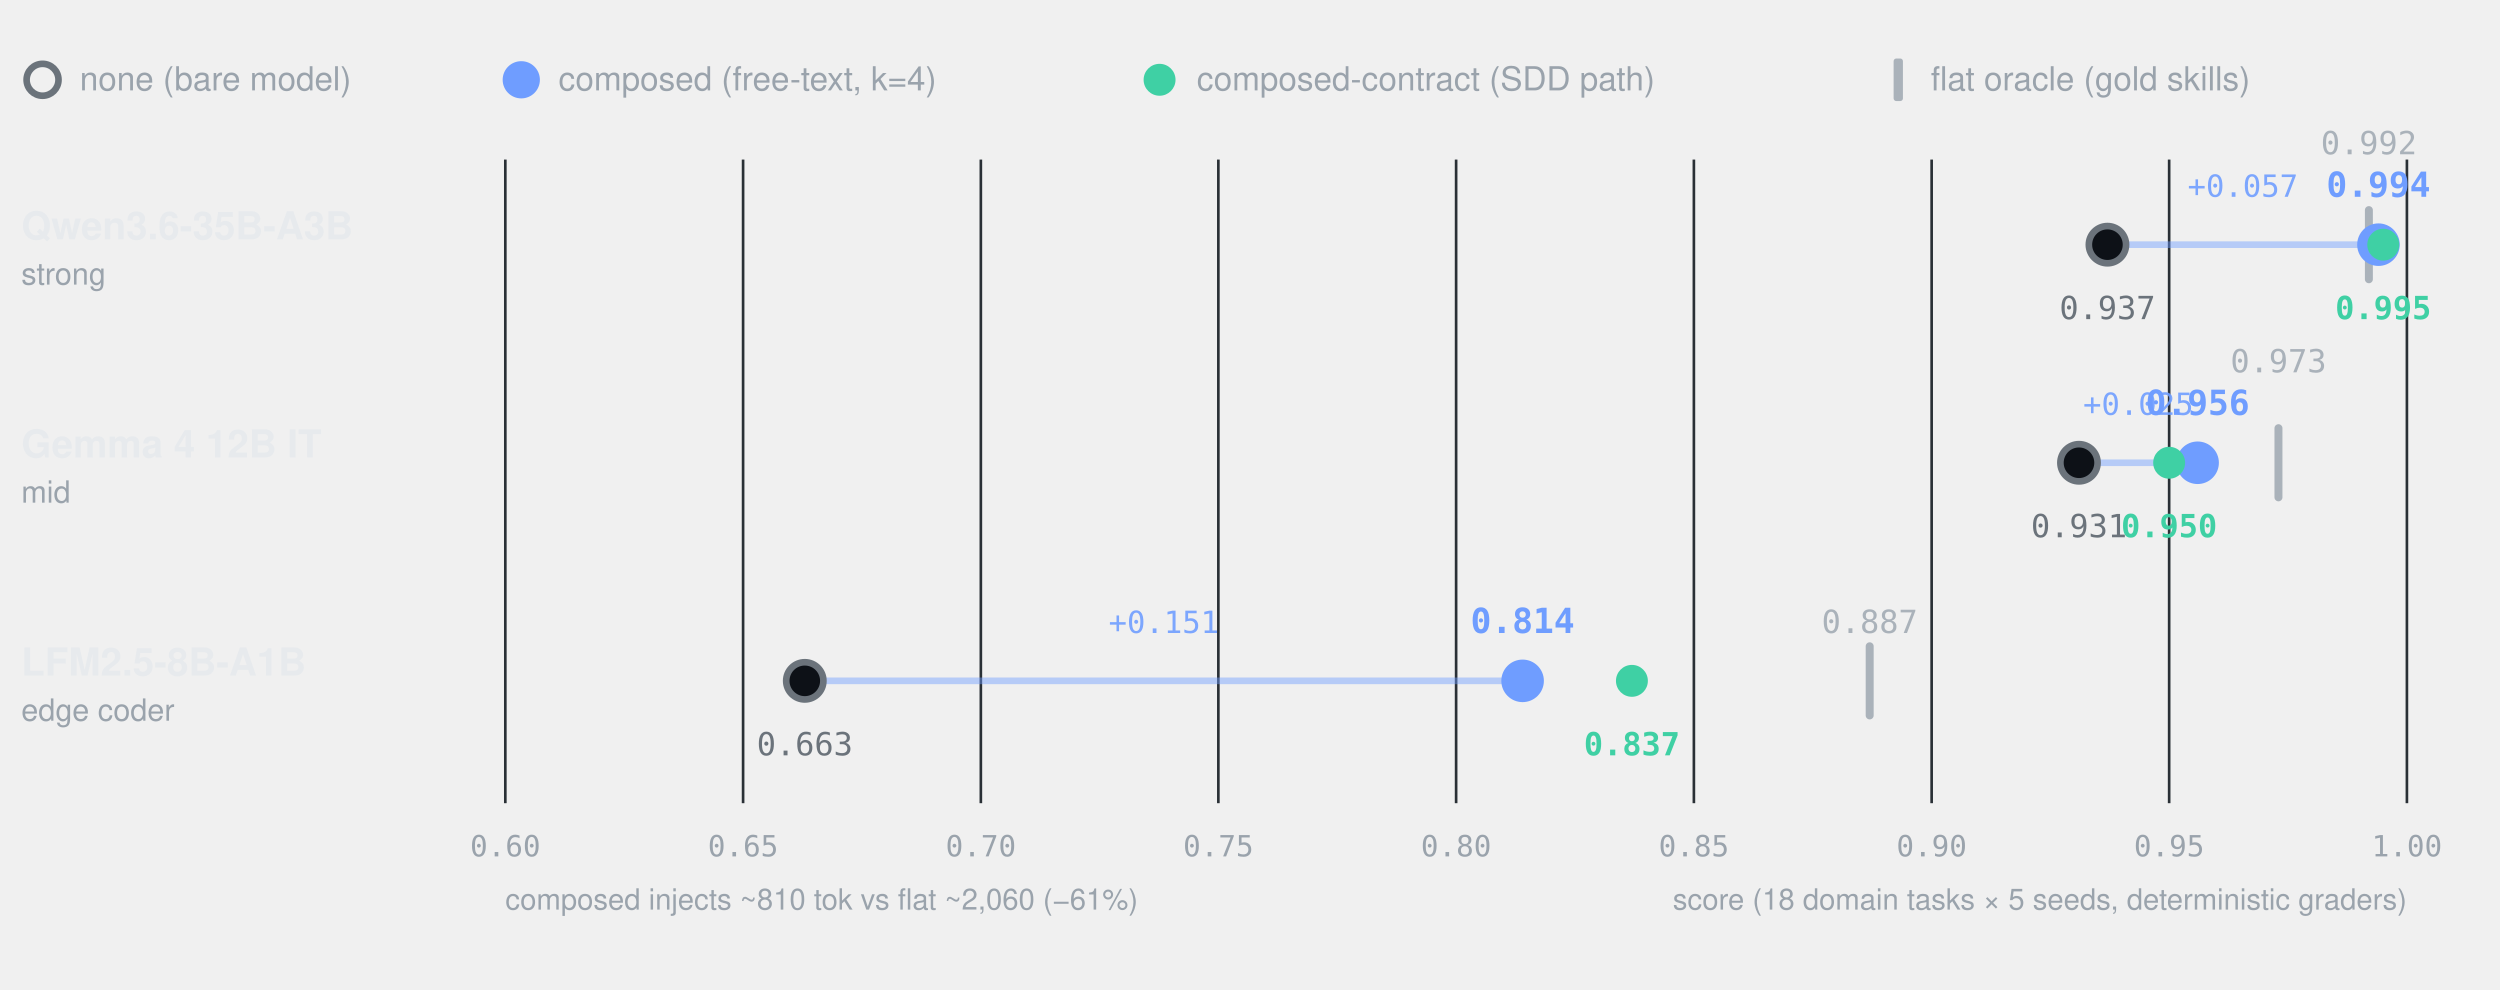
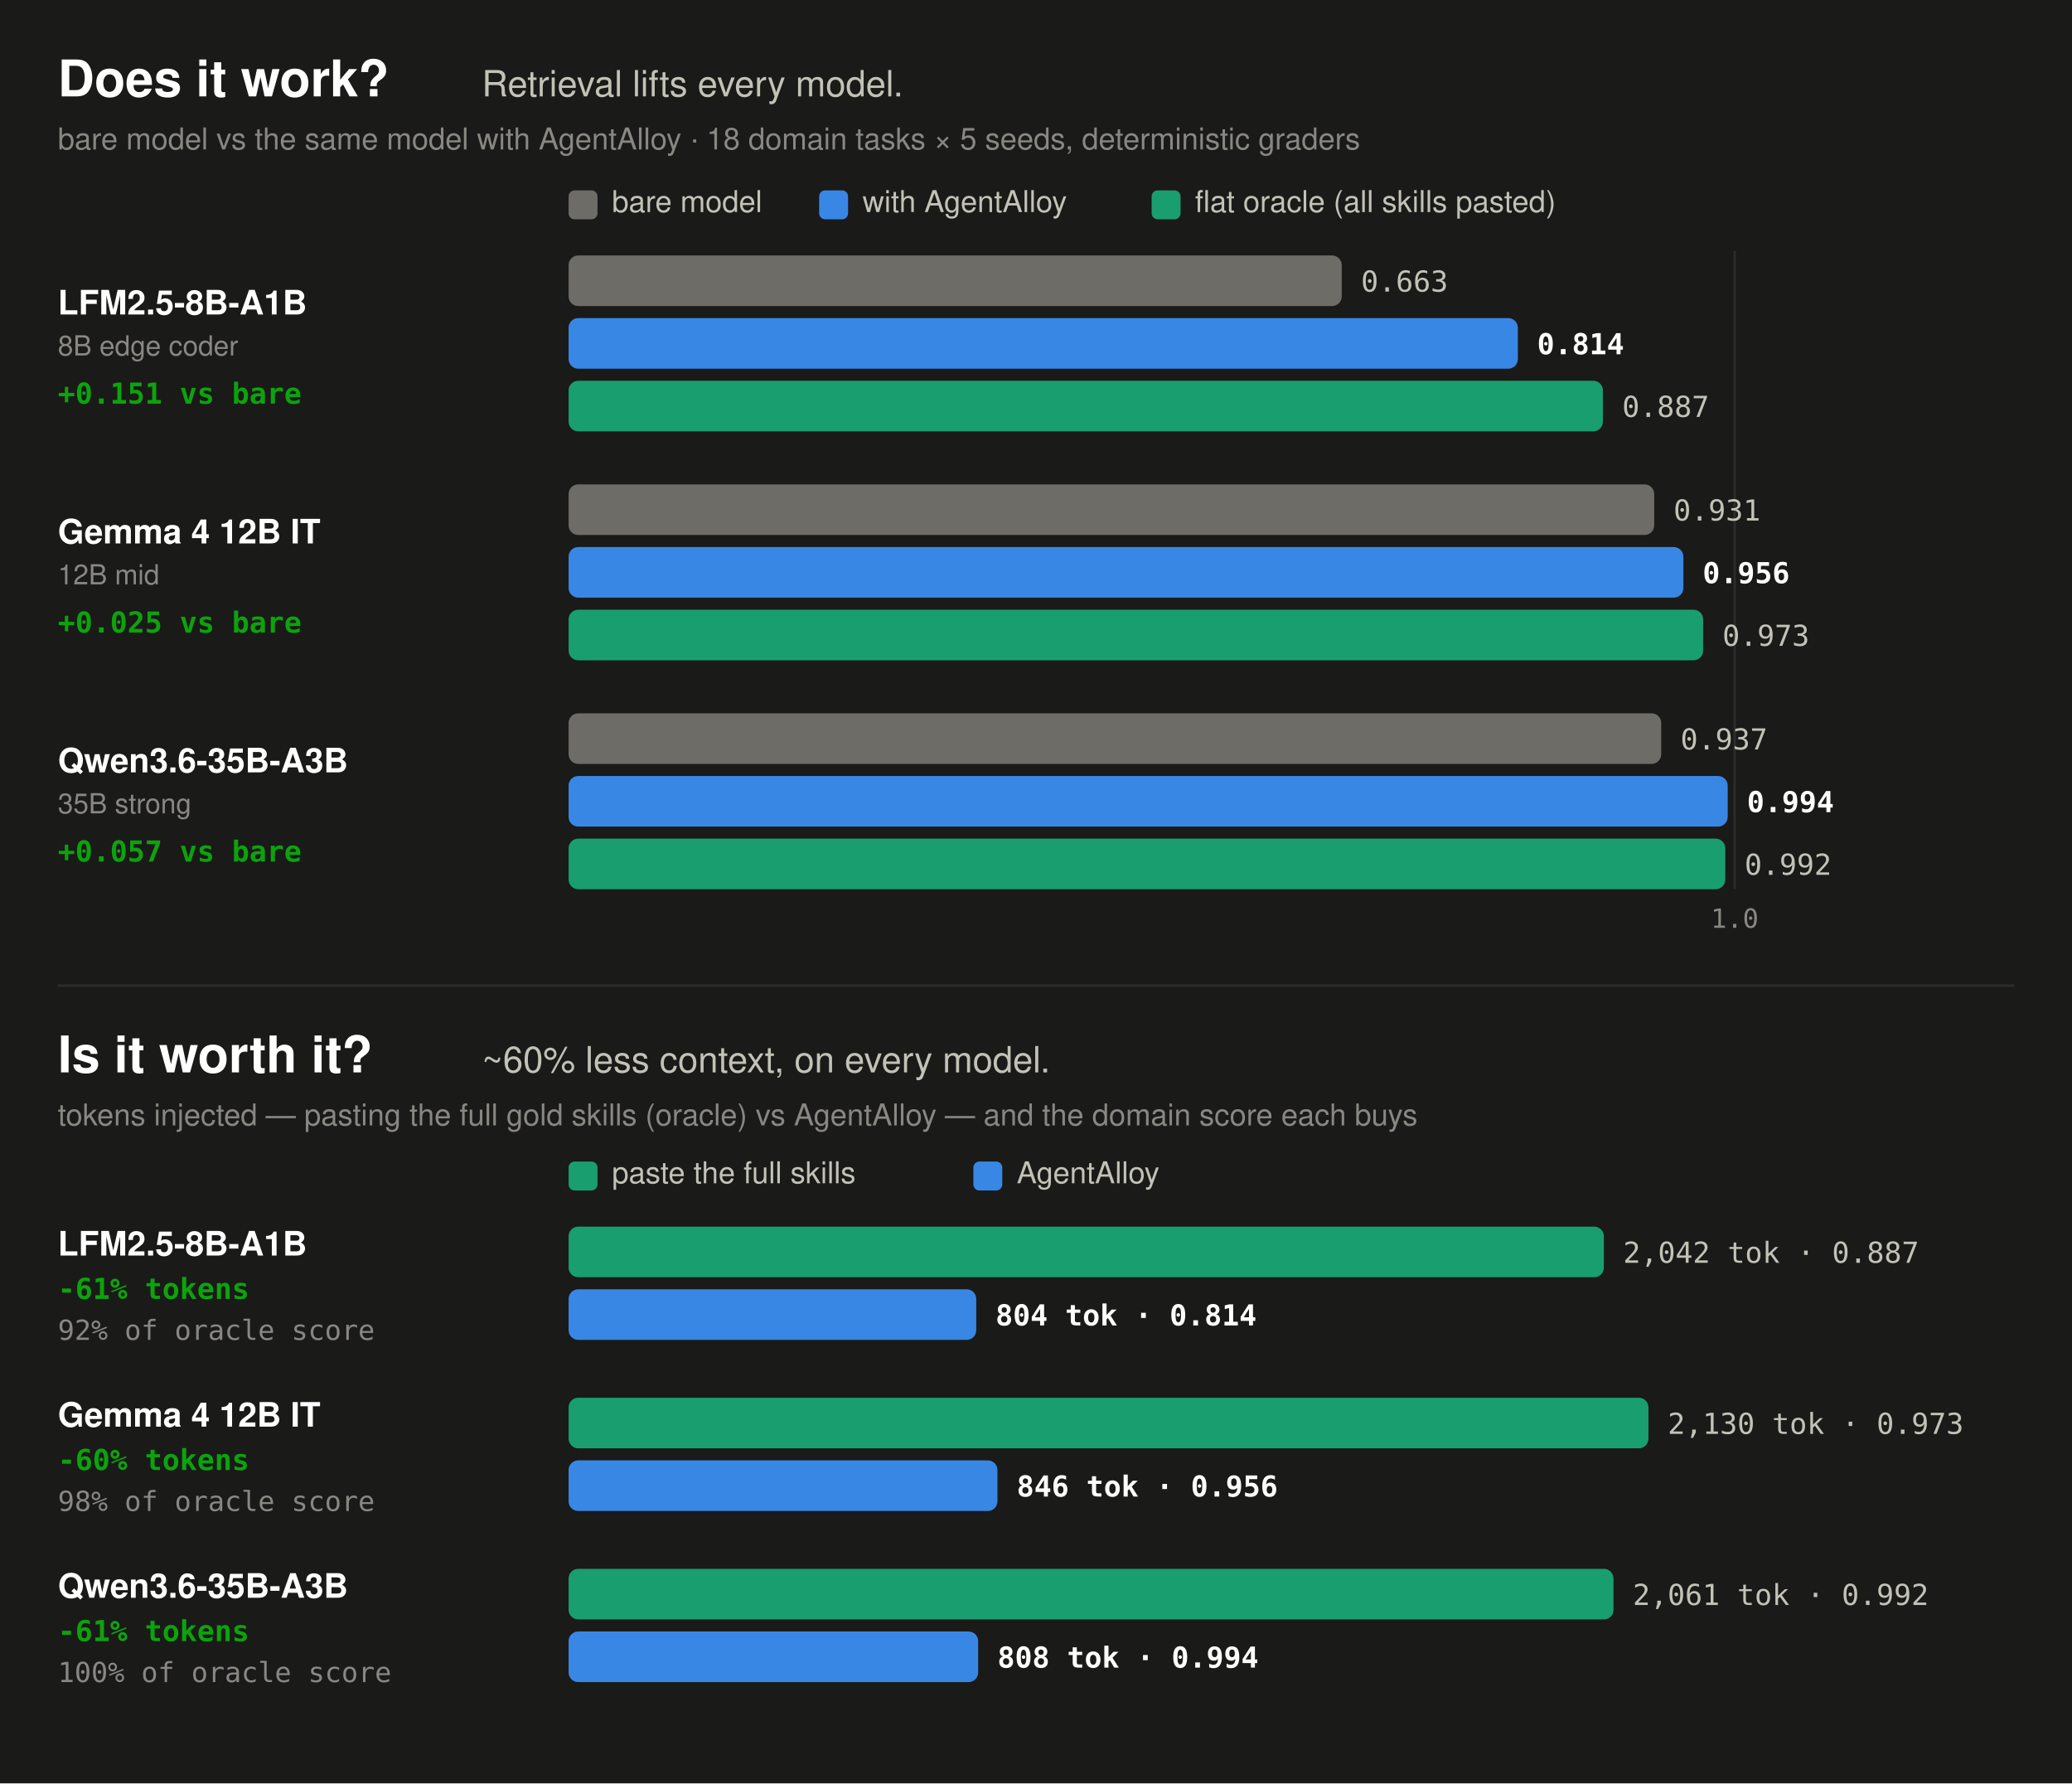
- <svg xmlns="http://www.w3.org/2000/svg" viewBox="0 0 940 372" width="940" height="372" role="img" aria-label="Benchmark scores: composed retrieval vs bare model and flat oracle across three models">
-   <circle cx="16" cy="30" r="6" fill="none" stroke="#6b737b" stroke-width="2.5" />
-   <text x="30.0" y="34.0" font-family="-apple-system,'Segoe UI',Helvetica,Arial,sans-serif" font-size="12.5" fill="#9aa3ac" text-anchor="start" font-weight="400" opacity="1.0">none (bare model)</text>
-   <circle cx="196" cy="30" r="7" fill="#6f9dff" />
-   <text x="210.0" y="34.0" font-family="-apple-system,'Segoe UI',Helvetica,Arial,sans-serif" font-size="12.5" fill="#9aa3ac" text-anchor="start" font-weight="400" opacity="1.0">composed (free-text, k=4)</text>
-   <circle cx="436" cy="30" r="6" fill="#3fd0a4" />
-   <text x="450.0" y="34.0" font-family="-apple-system,'Segoe UI',Helvetica,Arial,sans-serif" font-size="12.5" fill="#9aa3ac" text-anchor="start" font-weight="400" opacity="1.0">composed-contract (SDD path)</text>
-   <rect x="712" y="22" width="3.5" height="16" rx="1" fill="#aab2ba" />
-   <text x="726.0" y="34.0" font-family="-apple-system,'Segoe UI',Helvetica,Arial,sans-serif" font-size="12.5" fill="#9aa3ac" text-anchor="start" font-weight="400" opacity="1.0">flat oracle (gold skills)</text>
-   <line x1="190.0" y1="60" x2="190.0" y2="302" stroke="#2a3036" stroke-width="1" />
-   <text x="190.0" y="322.0" font-family="ui-monospace,'SF Mono',Menlo,Consolas,monospace" font-size="11" fill="#9aa3ac" text-anchor="middle" font-weight="400" opacity="1.0">0.60</text>
-   <line x1="279.4" y1="60" x2="279.4" y2="302" stroke="#2a3036" stroke-width="1" />
-   <text x="279.4" y="322.0" font-family="ui-monospace,'SF Mono',Menlo,Consolas,monospace" font-size="11" fill="#9aa3ac" text-anchor="middle" font-weight="400" opacity="1.0">0.65</text>
-   <line x1="368.8" y1="60" x2="368.8" y2="302" stroke="#2a3036" stroke-width="1" />
-   <text x="368.8" y="322.0" font-family="ui-monospace,'SF Mono',Menlo,Consolas,monospace" font-size="11" fill="#9aa3ac" text-anchor="middle" font-weight="400" opacity="1.0">0.70</text>
-   <line x1="458.1" y1="60" x2="458.1" y2="302" stroke="#2a3036" stroke-width="1" />
-   <text x="458.1" y="322.0" font-family="ui-monospace,'SF Mono',Menlo,Consolas,monospace" font-size="11" fill="#9aa3ac" text-anchor="middle" font-weight="400" opacity="1.0">0.75</text>
-   <line x1="547.5" y1="60" x2="547.5" y2="302" stroke="#2a3036" stroke-width="1" />
-   <text x="547.5" y="322.0" font-family="ui-monospace,'SF Mono',Menlo,Consolas,monospace" font-size="11" fill="#9aa3ac" text-anchor="middle" font-weight="400" opacity="1.0">0.80</text>
-   <line x1="636.9" y1="60" x2="636.9" y2="302" stroke="#2a3036" stroke-width="1" />
-   <text x="636.9" y="322.0" font-family="ui-monospace,'SF Mono',Menlo,Consolas,monospace" font-size="11" fill="#9aa3ac" text-anchor="middle" font-weight="400" opacity="1.0">0.85</text>
-   <line x1="726.3" y1="60" x2="726.3" y2="302" stroke="#2a3036" stroke-width="1" />
-   <text x="726.3" y="322.0" font-family="ui-monospace,'SF Mono',Menlo,Consolas,monospace" font-size="11" fill="#9aa3ac" text-anchor="middle" font-weight="400" opacity="1.0">0.90</text>
-   <line x1="815.6" y1="60" x2="815.6" y2="302" stroke="#2a3036" stroke-width="1" />
-   <text x="815.6" y="322.0" font-family="ui-monospace,'SF Mono',Menlo,Consolas,monospace" font-size="11" fill="#9aa3ac" text-anchor="middle" font-weight="400" opacity="1.0">0.95</text>
-   <line x1="905.0" y1="60" x2="905.0" y2="302" stroke="#2a3036" stroke-width="1" />
-   <text x="905.0" y="322.0" font-family="ui-monospace,'SF Mono',Menlo,Consolas,monospace" font-size="11" fill="#9aa3ac" text-anchor="middle" font-weight="400" opacity="1.0">1.00</text>
-   <text x="905.0" y="342.0" font-family="-apple-system,'Segoe UI',Helvetica,Arial,sans-serif" font-size="11" fill="#9aa3ac" text-anchor="end" font-weight="400" opacity="1.0">score (18 domain tasks × 5 seeds, deterministic graders)</text>
-   <text x="190.0" y="342.0" font-family="-apple-system,'Segoe UI',Helvetica,Arial,sans-serif" font-size="11" fill="#9aa3ac" text-anchor="start" font-weight="400" opacity="1.0">composed injects ~810 tok vs flat ~2,060 (−61%)</text>
-   <text x="8.0" y="90.0" font-family="-apple-system,'Segoe UI',Helvetica,Arial,sans-serif" font-size="14.5" fill="#e7eaed" text-anchor="start" font-weight="650" opacity="1.0">Qwen3.6-35B-A3B</text>
-   <text x="8.0" y="107.0" font-family="-apple-system,'Segoe UI',Helvetica,Arial,sans-serif" font-size="11.5" fill="#9aa3ac" text-anchor="start" font-weight="400" opacity="1.0">strong</text>
-   <line x1="792.4" y1="92" x2="894.3" y2="92" stroke="#6f9dff" stroke-width="2.5" opacity="0.45" />
-   <line x1="890.7" y1="79" x2="890.7" y2="105" stroke="#aab2ba" stroke-width="3" stroke-linecap="round" />
-   <circle cx="792.4" cy="92" r="7" fill="#0d1117" stroke="#6b737b" stroke-width="2.5" />
-   <circle cx="894.3" cy="92" r="8" fill="#6f9dff" />
-   <circle cx="896.1" cy="92" r="6" fill="#3fd0a4" />
-   <text x="792.4" y="120.0" font-family="ui-monospace,'SF Mono',Menlo,Consolas,monospace" font-size="12" fill="#6b737b" text-anchor="middle" font-weight="400" opacity="1.0">0.937</text>
-   <text x="894.3" y="74.0" font-family="ui-monospace,'SF Mono',Menlo,Consolas,monospace" font-size="13" fill="#6f9dff" text-anchor="middle" font-weight="700" opacity="1.0">0.994</text>
-   <text x="896.1" y="120.0" font-family="ui-monospace,'SF Mono',Menlo,Consolas,monospace" font-size="12" fill="#3fd0a4" text-anchor="middle" font-weight="600" opacity="1.0">0.995</text>
-   <text x="890.7" y="58.0" font-family="ui-monospace,'SF Mono',Menlo,Consolas,monospace" font-size="12" fill="#aab2ba" text-anchor="middle" font-weight="400" opacity="1.0">0.992</text>
-   <text x="843.3" y="74.0" font-family="ui-monospace,'SF Mono',Menlo,Consolas,monospace" font-size="11.5" fill="#6f9dff" text-anchor="middle" font-weight="400" opacity="0.9">+0.057</text>
-   <text x="8.0" y="172.0" font-family="-apple-system,'Segoe UI',Helvetica,Arial,sans-serif" font-size="14.5" fill="#e7eaed" text-anchor="start" font-weight="650" opacity="1.0">Gemma 4 12B IT</text>
-   <text x="8.0" y="189.0" font-family="-apple-system,'Segoe UI',Helvetica,Arial,sans-serif" font-size="11.5" fill="#9aa3ac" text-anchor="start" font-weight="400" opacity="1.0">mid</text>
-   <line x1="781.7" y1="174" x2="826.3" y2="174" stroke="#6f9dff" stroke-width="2.5" opacity="0.45" />
-   <line x1="856.7" y1="161" x2="856.7" y2="187" stroke="#aab2ba" stroke-width="3" stroke-linecap="round" />
-   <circle cx="781.7" cy="174" r="7" fill="#0d1117" stroke="#6b737b" stroke-width="2.5" />
-   <circle cx="826.3" cy="174" r="8" fill="#6f9dff" />
-   <circle cx="815.6" cy="174" r="6" fill="#3fd0a4" />
-   <text x="781.7" y="202.0" font-family="ui-monospace,'SF Mono',Menlo,Consolas,monospace" font-size="12" fill="#6b737b" text-anchor="middle" font-weight="400" opacity="1.0">0.931</text>
-   <text x="826.3" y="156.0" font-family="ui-monospace,'SF Mono',Menlo,Consolas,monospace" font-size="13" fill="#6f9dff" text-anchor="middle" font-weight="700" opacity="1.0">0.956</text>
-   <text x="815.6" y="202.0" font-family="ui-monospace,'SF Mono',Menlo,Consolas,monospace" font-size="12" fill="#3fd0a4" text-anchor="middle" font-weight="600" opacity="1.0">0.950</text>
-   <text x="856.7" y="140.0" font-family="ui-monospace,'SF Mono',Menlo,Consolas,monospace" font-size="12" fill="#aab2ba" text-anchor="middle" font-weight="400" opacity="1.0">0.973</text>
-   <text x="804.0" y="156.0" font-family="ui-monospace,'SF Mono',Menlo,Consolas,monospace" font-size="11.5" fill="#6f9dff" text-anchor="middle" font-weight="400" opacity="0.9">+0.025</text>
-   <text x="8.0" y="254.0" font-family="-apple-system,'Segoe UI',Helvetica,Arial,sans-serif" font-size="14.5" fill="#e7eaed" text-anchor="start" font-weight="650" opacity="1.0">LFM2.5-8B-A1B</text>
-   <text x="8.0" y="271.0" font-family="-apple-system,'Segoe UI',Helvetica,Arial,sans-serif" font-size="11.5" fill="#9aa3ac" text-anchor="start" font-weight="400" opacity="1.0">edge coder</text>
-   <line x1="302.6" y1="256" x2="572.5" y2="256" stroke="#6f9dff" stroke-width="2.5" opacity="0.45" />
-   <line x1="703.0" y1="243" x2="703.0" y2="269" stroke="#aab2ba" stroke-width="3" stroke-linecap="round" />
-   <circle cx="302.6" cy="256" r="7" fill="#0d1117" stroke="#6b737b" stroke-width="2.5" />
-   <circle cx="572.5" cy="256" r="8" fill="#6f9dff" />
-   <circle cx="613.6" cy="256" r="6" fill="#3fd0a4" />
-   <text x="302.6" y="284.0" font-family="ui-monospace,'SF Mono',Menlo,Consolas,monospace" font-size="12" fill="#6b737b" text-anchor="middle" font-weight="400" opacity="1.0">0.663</text>
-   <text x="572.5" y="238.0" font-family="ui-monospace,'SF Mono',Menlo,Consolas,monospace" font-size="13" fill="#6f9dff" text-anchor="middle" font-weight="700" opacity="1.0">0.814</text>
-   <text x="613.6" y="284.0" font-family="ui-monospace,'SF Mono',Menlo,Consolas,monospace" font-size="12" fill="#3fd0a4" text-anchor="middle" font-weight="600" opacity="1.0">0.837</text>
-   <text x="703.0" y="238.0" font-family="ui-monospace,'SF Mono',Menlo,Consolas,monospace" font-size="12" fill="#aab2ba" text-anchor="middle" font-weight="400" opacity="1.0">0.887</text>
-   <text x="437.6" y="238.0" font-family="ui-monospace,'SF Mono',Menlo,Consolas,monospace" font-size="11.5" fill="#6f9dff" text-anchor="middle" font-weight="400" opacity="0.9">+0.151</text>
+ <svg xmlns="http://www.w3.org/2000/svg" viewBox="0 0 860 740" width="860" height="740" role="img" aria-label="Two panels. Panel one: for an 8B, 12B, and 35B model, three bars each — bare model, with AgentAlloy, and the flat oracle (all gold skills pasted). AgentAlloy lifts every model over bare, most on the 8B (0.663 to 0.814); on the 35B it reaches the oracle (0.994 vs 0.992). Panel two: for all three models, AgentAlloy injects ~60% fewer tokens than pasting the full gold skills (around 800 tokens vs around 2,000). The 8B keeps 92% of the paste-everything score, the 12B 98%, and the 35B 100% — the same ~60% context cut every time, with near-oracle quality.">
+   <rect x="0" y="0" width="860" height="740" fill="#1a1a19" />
+   <text x="24.0" y="40.0" font-family="system-ui,-apple-system,'Segoe UI',Helvetica,Arial,sans-serif" font-size="21" fill="#ffffff" text-anchor="start" font-weight="700" opacity="1.0">Does it work?</text>
+   <text x="200.0" y="40.0" font-family="system-ui,-apple-system,'Segoe UI',Helvetica,Arial,sans-serif" font-size="15" fill="#c3c2b7" text-anchor="start" font-weight="400" opacity="1.0">Retrieval lifts every model.</text>
+   <text x="24.0" y="62.0" font-family="system-ui,-apple-system,'Segoe UI',Helvetica,Arial,sans-serif" font-size="12.5" fill="#898781" text-anchor="start" font-weight="400" opacity="1.0">bare model vs the same model with AgentAlloy · 18 domain tasks × 5 seeds, deterministic graders</text>
+   <rect x="236" y="79" width="12" height="12" rx="2.5" fill="#6d6c66" />
+   <text x="254.0" y="88.0" font-family="system-ui,-apple-system,'Segoe UI',Helvetica,Arial,sans-serif" font-size="12.5" fill="#c3c2b7" text-anchor="start" font-weight="400" opacity="1.0">bare model</text>
+   <rect x="340" y="79" width="12" height="12" rx="2.5" fill="#3987e5" />
+   <text x="358.0" y="88.0" font-family="system-ui,-apple-system,'Segoe UI',Helvetica,Arial,sans-serif" font-size="12.5" fill="#c3c2b7" text-anchor="start" font-weight="400" opacity="1.0">with AgentAlloy</text>
+   <rect x="478" y="79" width="12" height="12" rx="2.5" fill="#199e70" />
+   <text x="496.0" y="88.0" font-family="system-ui,-apple-system,'Segoe UI',Helvetica,Arial,sans-serif" font-size="12.5" fill="#c3c2b7" text-anchor="start" font-weight="400" opacity="1.0">flat oracle (all skills pasted)</text>
+   <line x1="720.0" y1="104" x2="720.0" y2="369" stroke="#2c2c2a" stroke-width="1" />
+   <text x="720.0" y="385.0" font-family="ui-monospace,'SF Mono',Menlo,Consolas,monospace" font-size="11" fill="#898781" text-anchor="middle" font-weight="400" opacity="1.0">1.0</text>
+   <text x="24.0" y="130.5" font-family="system-ui,-apple-system,'Segoe UI',Helvetica,Arial,sans-serif" font-size="14" fill="#ffffff" text-anchor="start" font-weight="650" opacity="1.0">LFM2.5-8B-A1B</text>
+   <text x="24.0" y="147.5" font-family="system-ui,-apple-system,'Segoe UI',Helvetica,Arial,sans-serif" font-size="11.5" fill="#898781" text-anchor="start" font-weight="400" opacity="1.0">8B edge coder</text>
+   <text x="24.0" y="167.5" font-family="ui-monospace,'SF Mono',Menlo,Consolas,monospace" font-size="12" fill="#0ca30c" text-anchor="start" font-weight="650" opacity="1.0">+0.151 vs bare</text>
+   <rect x="236.0" y="106.0" width="320.9" height="21" rx="4" fill="#6d6c66" />
+   <text x="564.9" y="121.0" font-family="ui-monospace,'SF Mono',Menlo,Consolas,monospace" font-size="12" fill="#c3c2b7" text-anchor="start" font-weight="400" opacity="1.0">0.663</text>
+   <rect x="236.0" y="132.0" width="394.0" height="21" rx="4" fill="#3987e5" />
+   <text x="638.0" y="147.0" font-family="ui-monospace,'SF Mono',Menlo,Consolas,monospace" font-size="12" fill="#ffffff" text-anchor="start" font-weight="650" opacity="1.0">0.814</text>
+   <rect x="236.0" y="158.0" width="429.3" height="21" rx="4" fill="#199e70" />
+   <text x="673.3" y="173.0" font-family="ui-monospace,'SF Mono',Menlo,Consolas,monospace" font-size="12" fill="#c3c2b7" text-anchor="start" font-weight="500" opacity="1.0">0.887</text>
+   <text x="24.0" y="225.5" font-family="system-ui,-apple-system,'Segoe UI',Helvetica,Arial,sans-serif" font-size="14" fill="#ffffff" text-anchor="start" font-weight="650" opacity="1.0">Gemma 4 12B IT</text>
+   <text x="24.0" y="242.5" font-family="system-ui,-apple-system,'Segoe UI',Helvetica,Arial,sans-serif" font-size="11.5" fill="#898781" text-anchor="start" font-weight="400" opacity="1.0">12B mid</text>
+   <text x="24.0" y="262.5" font-family="ui-monospace,'SF Mono',Menlo,Consolas,monospace" font-size="12" fill="#0ca30c" text-anchor="start" font-weight="650" opacity="1.0">+0.025 vs bare</text>
+   <rect x="236.0" y="201.0" width="450.6" height="21" rx="4" fill="#6d6c66" />
+   <text x="694.6" y="216.0" font-family="ui-monospace,'SF Mono',Menlo,Consolas,monospace" font-size="12" fill="#c3c2b7" text-anchor="start" font-weight="400" opacity="1.0">0.931</text>
+   <rect x="236.0" y="227.0" width="462.7" height="21" rx="4" fill="#3987e5" />
+   <text x="706.7" y="242.0" font-family="ui-monospace,'SF Mono',Menlo,Consolas,monospace" font-size="12" fill="#ffffff" text-anchor="start" font-weight="650" opacity="1.0">0.956</text>
+   <rect x="236.0" y="253.0" width="470.9" height="21" rx="4" fill="#199e70" />
+   <text x="714.9" y="268.0" font-family="ui-monospace,'SF Mono',Menlo,Consolas,monospace" font-size="12" fill="#c3c2b7" text-anchor="start" font-weight="500" opacity="1.0">0.973</text>
+   <text x="24.0" y="320.5" font-family="system-ui,-apple-system,'Segoe UI',Helvetica,Arial,sans-serif" font-size="14" fill="#ffffff" text-anchor="start" font-weight="650" opacity="1.0">Qwen3.6-35B-A3B</text>
+   <text x="24.0" y="337.5" font-family="system-ui,-apple-system,'Segoe UI',Helvetica,Arial,sans-serif" font-size="11.5" fill="#898781" text-anchor="start" font-weight="400" opacity="1.0">35B strong</text>
+   <text x="24.0" y="357.5" font-family="ui-monospace,'SF Mono',Menlo,Consolas,monospace" font-size="12" fill="#0ca30c" text-anchor="start" font-weight="650" opacity="1.0">+0.057 vs bare</text>
+   <rect x="236.0" y="296.0" width="453.5" height="21" rx="4" fill="#6d6c66" />
+   <text x="697.5" y="311.0" font-family="ui-monospace,'SF Mono',Menlo,Consolas,monospace" font-size="12" fill="#c3c2b7" text-anchor="start" font-weight="400" opacity="1.0">0.937</text>
+   <rect x="236.0" y="322.0" width="481.1" height="21" rx="4" fill="#3987e5" />
+   <text x="725.1" y="337.0" font-family="ui-monospace,'SF Mono',Menlo,Consolas,monospace" font-size="12" fill="#ffffff" text-anchor="start" font-weight="650" opacity="1.0">0.994</text>
+   <rect x="236.0" y="348.0" width="480.1" height="21" rx="4" fill="#199e70" />
+   <text x="724.1" y="363.0" font-family="ui-monospace,'SF Mono',Menlo,Consolas,monospace" font-size="12" fill="#c3c2b7" text-anchor="start" font-weight="500" opacity="1.0">0.992</text>
+   <line x1="24" y1="409" x2="836" y2="409" stroke="#2c2c2a" stroke-width="1" />
+   <text x="24.0" y="445.0" font-family="system-ui,-apple-system,'Segoe UI',Helvetica,Arial,sans-serif" font-size="21" fill="#ffffff" text-anchor="start" font-weight="700" opacity="1.0">Is it worth it?</text>
+   <text x="200.0" y="445.0" font-family="system-ui,-apple-system,'Segoe UI',Helvetica,Arial,sans-serif" font-size="15" fill="#c3c2b7" text-anchor="start" font-weight="400" opacity="1.0">~60% less context, on every model.</text>
+   <text x="24.0" y="467.0" font-family="system-ui,-apple-system,'Segoe UI',Helvetica,Arial,sans-serif" font-size="12.5" fill="#898781" text-anchor="start" font-weight="400" opacity="1.0">tokens injected — pasting the full gold skills (oracle) vs AgentAlloy — and the domain score each buys</text>
+   <rect x="236" y="482" width="12" height="12" rx="2.5" fill="#199e70" />
+   <text x="254.0" y="491.0" font-family="system-ui,-apple-system,'Segoe UI',Helvetica,Arial,sans-serif" font-size="12.5" fill="#c3c2b7" text-anchor="start" font-weight="400" opacity="1.0">paste the full skills</text>
+   <rect x="404" y="482" width="12" height="12" rx="2.5" fill="#3987e5" />
+   <text x="422.0" y="491.0" font-family="system-ui,-apple-system,'Segoe UI',Helvetica,Arial,sans-serif" font-size="12.5" fill="#c3c2b7" text-anchor="start" font-weight="400" opacity="1.0">AgentAlloy</text>
+   <text x="24.0" y="521.0" font-family="system-ui,-apple-system,'Segoe UI',Helvetica,Arial,sans-serif" font-size="14" fill="#ffffff" text-anchor="start" font-weight="650" opacity="1.0">LFM2.5-8B-A1B</text>
+   <text x="24.0" y="539.0" font-family="ui-monospace,'SF Mono',Menlo,Consolas,monospace" font-size="12" fill="#0ca30c" text-anchor="start" font-weight="650" opacity="1.0">-61% tokens</text>
+   <text x="24.0" y="556.0" font-family="ui-monospace,'SF Mono',Menlo,Consolas,monospace" font-size="11.5" fill="#898781" text-anchor="start" font-weight="400" opacity="1.0">92% of oracle score</text>
+   <rect x="236.0" y="509.0" width="429.7" height="21" rx="4" fill="#199e70" />
+   <text x="673.7" y="524.0" font-family="ui-monospace,'SF Mono',Menlo,Consolas,monospace" font-size="12" fill="#c3c2b7" text-anchor="start" font-weight="400" opacity="1.0">2,042 tok · 0.887</text>
+   <rect x="236.0" y="535.0" width="169.2" height="21" rx="4" fill="#3987e5" />
+   <text x="413.2" y="550.0" font-family="ui-monospace,'SF Mono',Menlo,Consolas,monospace" font-size="12" fill="#ffffff" text-anchor="start" font-weight="650" opacity="1.0">804 tok · 0.814</text>
+   <text x="24.0" y="592.0" font-family="system-ui,-apple-system,'Segoe UI',Helvetica,Arial,sans-serif" font-size="14" fill="#ffffff" text-anchor="start" font-weight="650" opacity="1.0">Gemma 4 12B IT</text>
+   <text x="24.0" y="610.0" font-family="ui-monospace,'SF Mono',Menlo,Consolas,monospace" font-size="12" fill="#0ca30c" text-anchor="start" font-weight="650" opacity="1.0">-60% tokens</text>
+   <text x="24.0" y="627.0" font-family="ui-monospace,'SF Mono',Menlo,Consolas,monospace" font-size="11.5" fill="#898781" text-anchor="start" font-weight="400" opacity="1.0">98% of oracle score</text>
+   <rect x="236.0" y="580.0" width="448.2" height="21" rx="4" fill="#199e70" />
+   <text x="692.2" y="595.0" font-family="ui-monospace,'SF Mono',Menlo,Consolas,monospace" font-size="12" fill="#c3c2b7" text-anchor="start" font-weight="400" opacity="1.0">2,130 tok · 0.973</text>
+   <rect x="236.0" y="606.0" width="178.0" height="21" rx="4" fill="#3987e5" />
+   <text x="422.0" y="621.0" font-family="ui-monospace,'SF Mono',Menlo,Consolas,monospace" font-size="12" fill="#ffffff" text-anchor="start" font-weight="650" opacity="1.0">846 tok · 0.956</text>
+   <text x="24.0" y="663.0" font-family="system-ui,-apple-system,'Segoe UI',Helvetica,Arial,sans-serif" font-size="14" fill="#ffffff" text-anchor="start" font-weight="650" opacity="1.0">Qwen3.6-35B-A3B</text>
+   <text x="24.0" y="681.0" font-family="ui-monospace,'SF Mono',Menlo,Consolas,monospace" font-size="12" fill="#0ca30c" text-anchor="start" font-weight="650" opacity="1.0">-61% tokens</text>
+   <text x="24.0" y="698.0" font-family="ui-monospace,'SF Mono',Menlo,Consolas,monospace" font-size="11.5" fill="#898781" text-anchor="start" font-weight="400" opacity="1.0">100% of oracle score</text>
+   <rect x="236.0" y="651.0" width="433.7" height="21" rx="4" fill="#199e70" />
+   <text x="677.7" y="666.0" font-family="ui-monospace,'SF Mono',Menlo,Consolas,monospace" font-size="12" fill="#c3c2b7" text-anchor="start" font-weight="400" opacity="1.0">2,061 tok · 0.992</text>
+   <rect x="236.0" y="677.0" width="170.0" height="21" rx="4" fill="#3987e5" />
+   <text x="414.0" y="692.0" font-family="ui-monospace,'SF Mono',Menlo,Consolas,monospace" font-size="12" fill="#ffffff" text-anchor="start" font-weight="650" opacity="1.0">808 tok · 0.994</text>
</svg>
